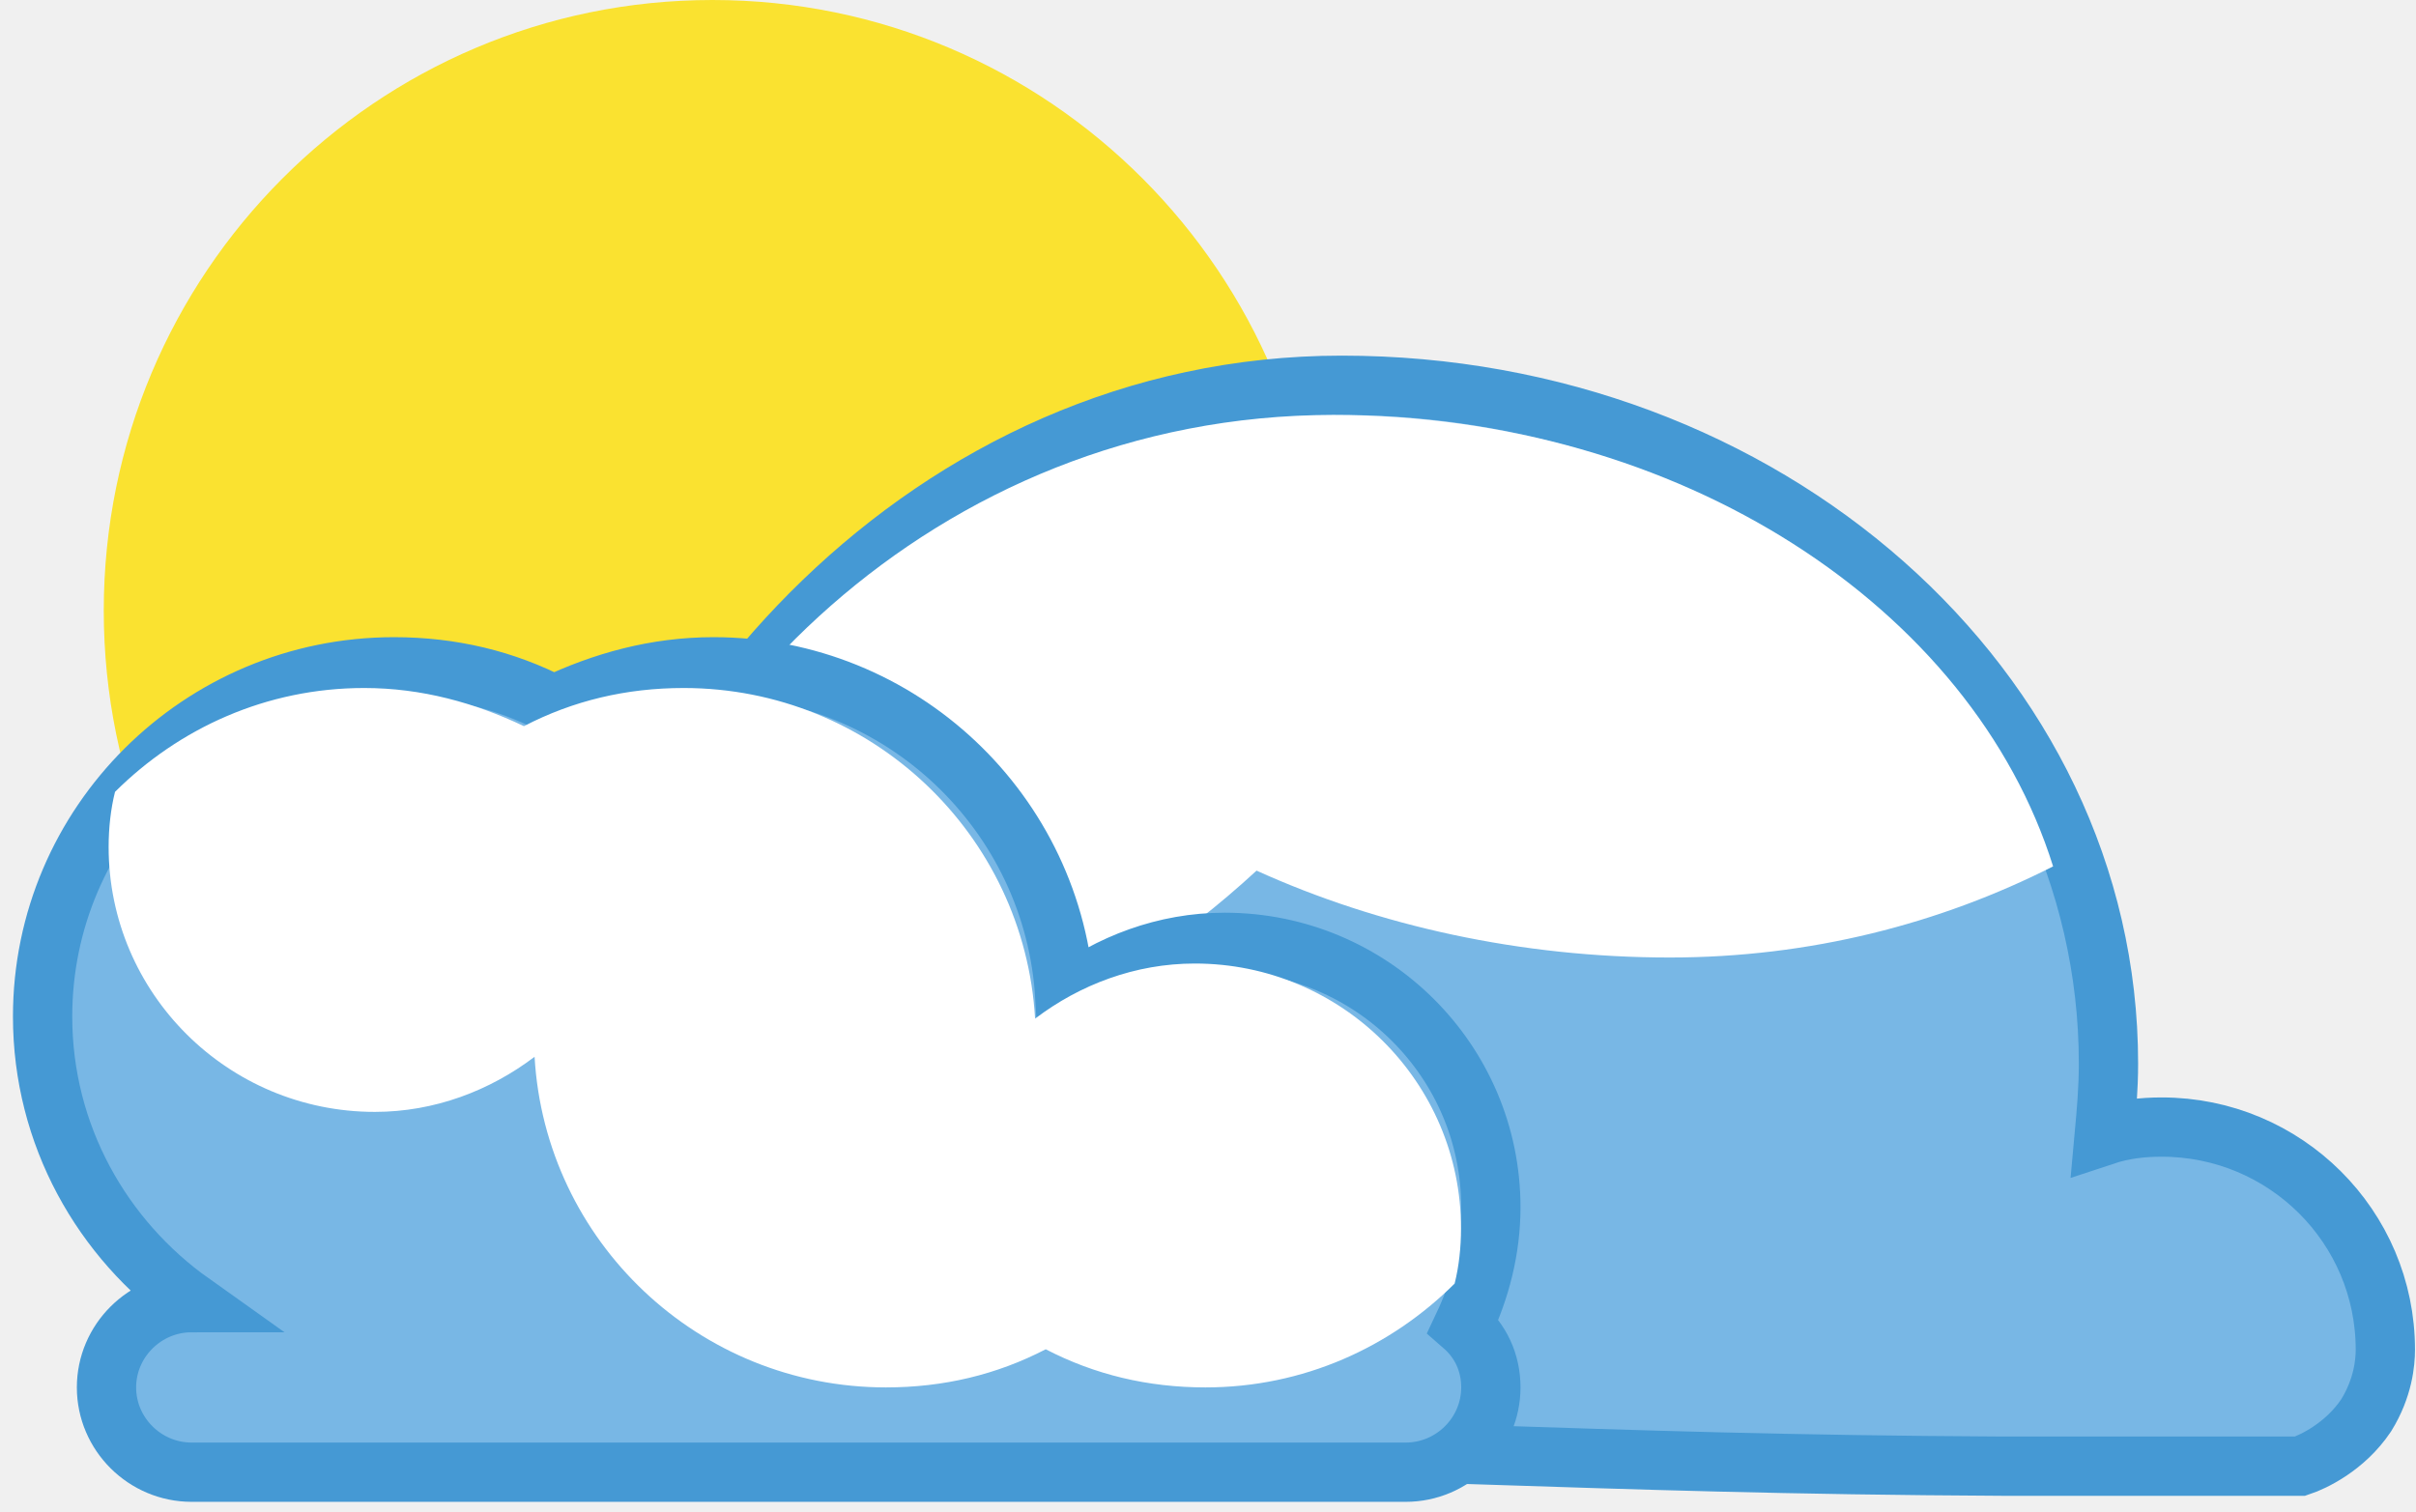
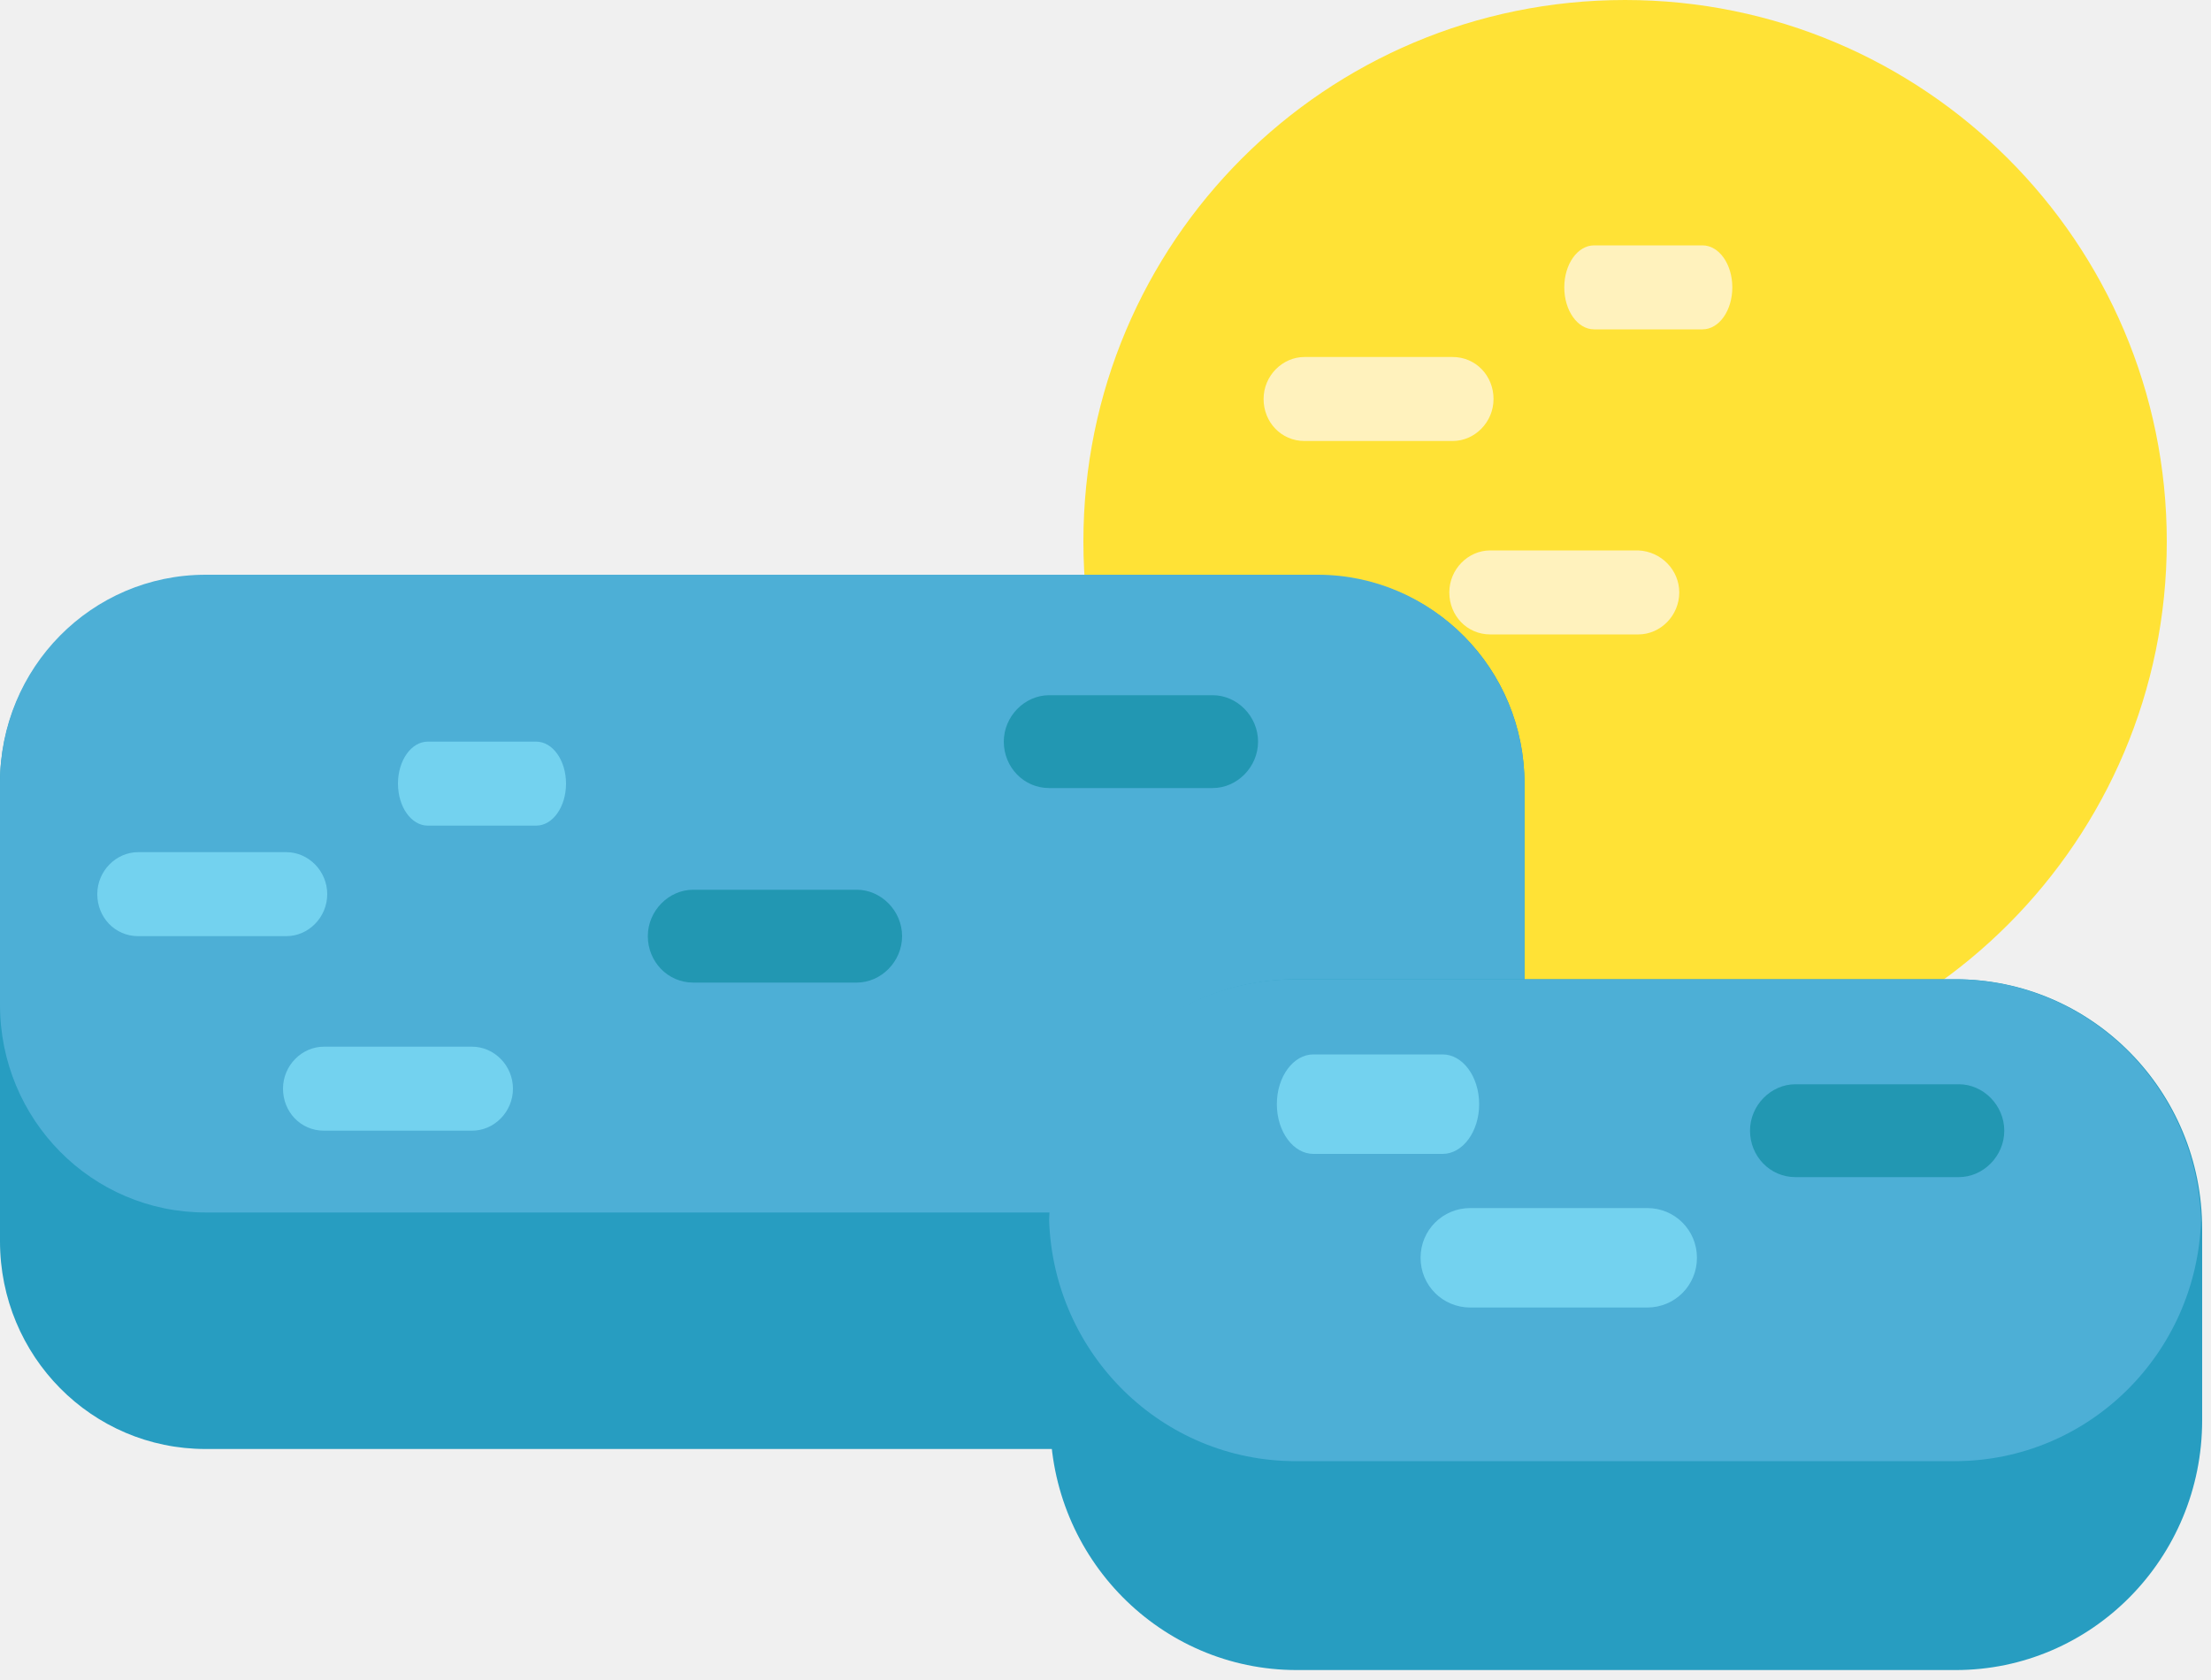
- <svg xmlns="http://www.w3.org/2000/svg" width="163" height="102" viewBox="0 0 163 102" fill="none">
-   <path d="M48.069 82.419C70.751 82.419 89.138 63.969 89.138 41.21C89.138 18.45 70.751 0 48.069 0C25.387 0 7 18.45 7 41.21C7 63.969 25.387 82.419 48.069 82.419Z" fill="#FAE230" />
-   <path d="M145.845 76.061C144.551 76.061 143.258 76.204 141.965 76.633C142.109 75.059 142.252 73.486 142.252 71.77C142.252 46.453 119.118 26 90.524 26C62.648 26 42.388 49.6 38.796 71.77C37.215 81.639 39.658 90.936 39.658 90.936C40.377 93.796 41.095 95.942 41.67 97.515C49.285 97.515 57.044 97.515 64.66 97.515C93.398 97.515 106.33 98.802 135.068 98.945C143.977 98.945 151.017 98.945 155.184 98.945C156.046 98.659 158.202 97.658 159.639 95.513C160.788 93.653 160.932 91.937 160.932 91.079C160.932 82.783 154.179 76.061 145.845 76.061Z" fill="#78B7E5" stroke="#4599D4" stroke-width="4" stroke-miterlimit="10" />
-   <path d="M89.949 28.002C62.936 28.002 43.25 48.885 39.945 68.337C39.514 70.482 39.514 72.485 39.371 74.344C41.239 74.487 42.963 74.63 44.831 74.63C60.924 74.63 74.718 68.051 84.776 58.754C92.967 62.473 102.594 64.618 112.652 64.618C122.136 64.618 130.901 62.33 138.516 58.468C133.056 41.018 113.371 28.002 89.949 28.002Z" fill="white" />
-   <path d="M7.185 93.63C7.185 96.777 9.771 99.352 12.932 99.352H94.835C97.996 99.352 100.583 96.777 100.583 93.63C100.583 91.914 99.864 90.484 98.715 89.482C99.864 87.051 100.583 84.333 100.583 81.473C100.583 71.604 92.536 63.594 82.622 63.594C78.598 63.594 74.862 65.024 71.845 67.313C71.126 54.869 60.781 45 48.136 45C44.257 45 40.664 46.001 37.359 47.575C34.055 45.858 30.462 45 26.583 45C13.507 45 2.874 55.584 2.874 68.6C2.874 76.61 6.897 83.618 12.932 87.909C9.771 87.909 7.185 90.484 7.185 93.63Z" fill="#78B7E5" stroke="#4599D4" stroke-width="4" stroke-miterlimit="10" />
-   <path d="M70.552 91.056C67.247 92.772 63.655 93.63 59.775 93.63C47.131 93.63 36.785 83.761 36.066 71.318C33.049 73.606 29.313 75.036 25.29 75.036C15.375 75.036 7.329 67.027 7.329 57.158C7.329 55.87 7.472 54.583 7.76 53.439C12.07 49.148 17.962 46.43 24.571 46.43C28.451 46.43 32.043 47.431 35.348 49.005C38.653 47.288 42.245 46.43 46.125 46.43C58.769 46.43 69.115 56.299 69.834 68.743C72.851 66.454 76.587 65.024 80.61 65.024C90.525 65.024 98.571 73.034 98.571 82.903C98.571 84.19 98.428 85.478 98.14 86.622C93.83 90.913 87.938 93.63 81.329 93.63C77.449 93.63 73.857 92.772 70.552 91.056Z" fill="white" />
+ <svg xmlns="http://www.w3.org/2000/svg" width="100%" height="100%" viewBox="0 0 200 152" fill="none">
+   <path d="M196 49C196 76 174.1 98 147 98C120 98 98 76.1 98 49C98 21.9 119.9 0 147 0C174 0 196 21.9 196 49Z" fill="#FFE236" />
+   <path d="M135.1 36.1C135.1 38.2 133.4 39.9 131.4 39.9H118C115.9 39.9 114.3 38.2 114.3 36.1C114.3 34 116 32.3 118 32.3H131.4C133.5 32.3 135.1 34 135.1 36.1Z" fill="#FFF2BD" />
+   <path d="M151.9 53.6C151.9 55.7 150.2 57.4 148.2 57.4H134.8C132.7 57.4 131.1 55.7 131.1 53.6C131.1 51.5 132.8 49.8 134.8 49.8H148.2C150.3 49.9 151.9 51.6 151.9 53.6Z" fill="#FFF2BD" />
+   <path d="M156.7 26C156.7 28.1 155.5 29.8 154 29.8H144.2C142.7 29.8 141.5 28.1 141.5 26C141.5 23.9 142.7 22.2 144.2 22.2H154C155.5 22.2 156.7 23.9 156.7 26Z" fill="#FFF2BD" />
+   <path d="M137.9 112.3C137.9 122.7 129.6 131.1 119.3 131.1H18.6C8.3 131.1 0 122.7 0 112.3V70.9C0 60.5 8.3 52.1 18.6 52.1H119.3C129.6 52.1 137.9 60.5 137.9 70.9V112.3Z" fill="#279DC1" />
+   <path d="M119.2 52H18.6C8.3 52 0 60.4 0 70.8V90.9C0 101.3 8.3 109.7 18.6 109.7H119.3C129.6 109.7 137.9 101.3 137.9 90.9V70.9C137.9 60.5 129.5 52 119.2 52Z" fill="#4DAFD6" />
+   <path d="M29.6 80.9C29.6 83 27.9 84.7 25.9 84.7H12.5C10.4 84.7 8.8 83 8.8 80.9C8.8 78.8 10.5 77.1 12.5 77.1H25.9C27.9 77.1 29.6 78.8 29.6 80.9Z" fill="#73D2EF" />
+   <path d="M46.4 98.5C46.4 100.6 44.7 102.3 42.7 102.3H29.3C27.2 102.3 25.6 100.6 25.6 98.5C25.6 96.4 27.3 94.7 29.3 94.7H42.7C44.7 94.7 46.4 96.4 46.4 98.5Z" fill="#73D2EF" />
+   <path d="M51.2 70.9C51.2 73 50 74.7 48.5 74.7H38.7C37.2 74.7 36 73 36 70.9C36 68.8 37.2 67.1 38.7 67.1H48.5C50 67.1 51.2 68.8 51.2 70.9Z" fill="#73D2EF" />
+   <path d="M199.2 128.5C199.2 141 189.2 151.1 176.9 151.1H117.3C105 151.1 95 141 95 128.5V111.2C95 98.7 105 88.6 117.3 88.6H176.9C189.2 88.6 199.2 98.7 199.2 111.2V128.5Z" fill="#279DC1" />
+   <path d="M117.2 88.6C105.1 88.6 95.3 98.3 94.9 110.4C95.3 122.5 105.1 132.2 117.2 132.2H176.8C188.9 132.2 198.7 122.5 199.1 110.4C198.7 98.3 188.9 88.6 176.8 88.6H117.2Z" fill="#4DAFD6" />
+   <path d="M153.5 113.8C153.5 116.3 151.5 118.3 149 118.3H133C130.5 118.3 128.5 116.3 128.5 113.8C128.5 111.3 130.5 109.3 133 109.3H149C151.5 109.3 153.5 111.3 153.5 113.8Z" fill="#73D2EF" />
+   <path d="M133.8 99.9C133.8 102.4 132.3 104.4 130.5 104.4H118.8C117 104.4 115.5 102.4 115.5 99.9C115.5 97.4 117 95.4 118.8 95.4H130.5C132.3 95.4 133.8 97.4 133.8 99.9Z" fill="#73D2EF" />
+   <path d="M81.6 84.7C81.6 87 79.7 88.9 77.5 88.9H62.7C60.4 88.9 58.6 87 58.6 84.7C58.6 82.4 60.5 80.5 62.7 80.5H77.5C79.7 80.5 81.6 82.4 81.6 84.7Z" fill="#2297B2" />
+   <path d="M113.8 67.1C113.8 69.4 111.9 71.3 109.7 71.3H94.9C92.6 71.3 90.8 69.4 90.8 67.1C90.8 64.8 92.7 62.9 94.9 62.9H109.7C111.9 62.9 113.8 64.8 113.8 67.1Z" fill="#2297B2" />
+   <path d="M181.3 102.3C181.3 104.6 179.4 106.5 177.2 106.5H162.4C160.1 106.5 158.3 104.6 158.3 102.3C158.3 100 160.2 98.1 162.4 98.1H177.2C179.4 98.1 181.3 100 181.3 102.3Z" fill="#2297B2" />
</svg>
